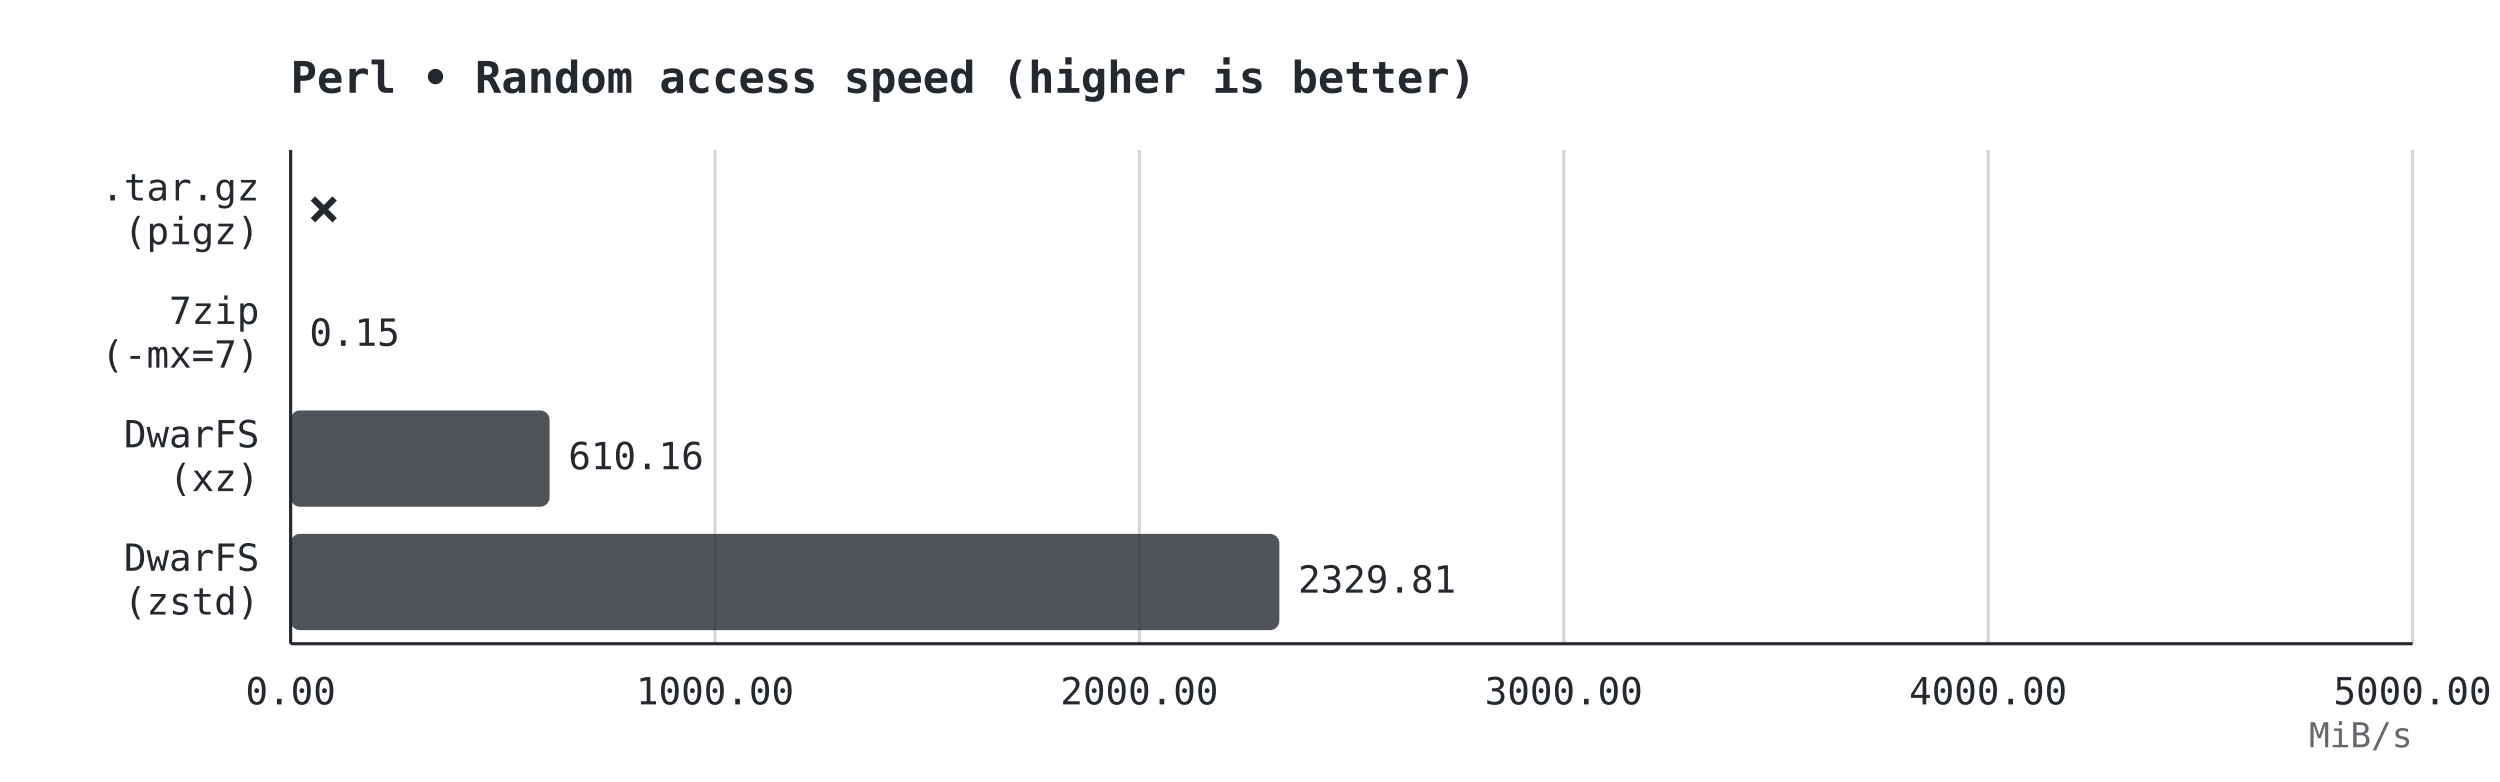
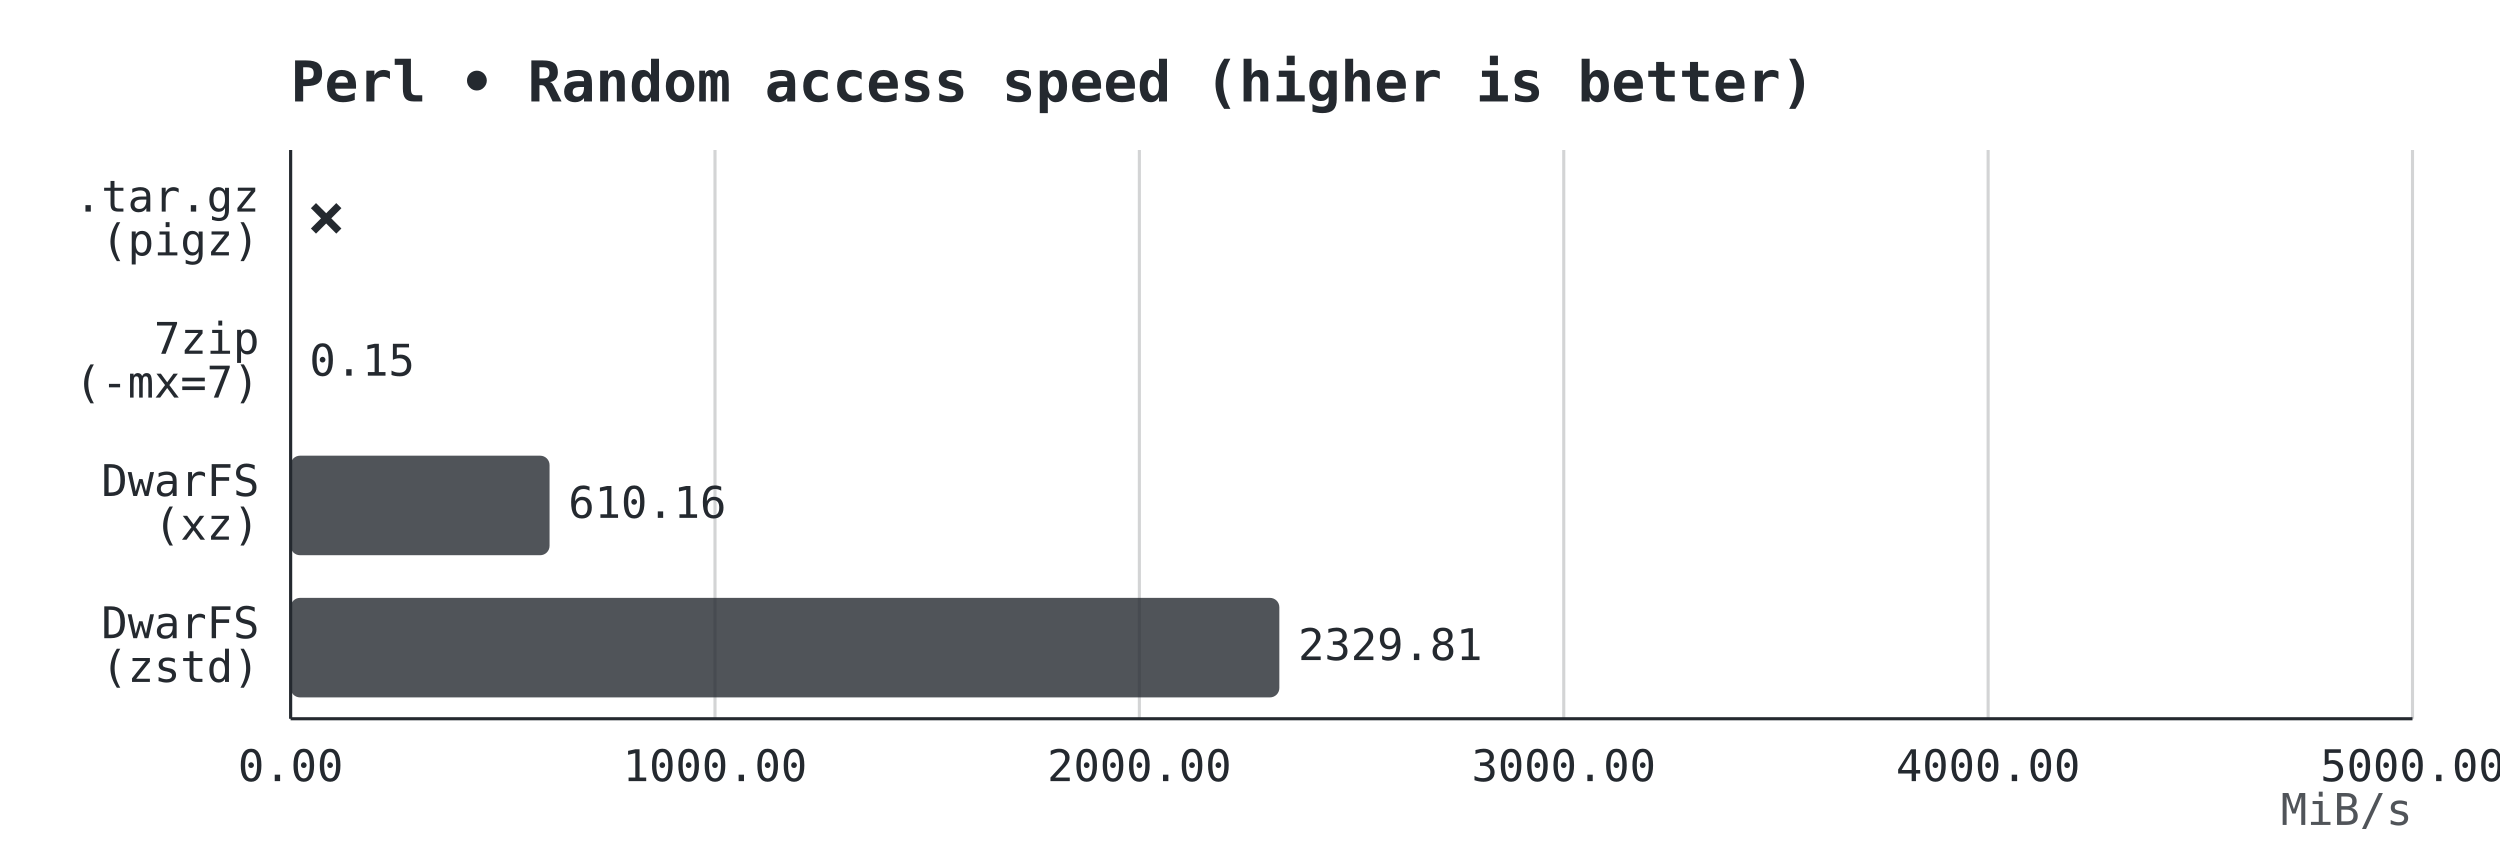
- <svg xmlns="http://www.w3.org/2000/svg" width="800" height="250" viewBox="0 0 800 250" role="img" aria-label="Perl • Random access speed (higher is better)">
+ <svg xmlns="http://www.w3.org/2000/svg" width="800" height="274" viewBox="0 0 800 274" role="img" aria-label="Perl • Random access speed (higher is better)">
  <style>
    :root {
      color: var(--fgColor-default, #24292f);
      font-family: ui-monospace, SFMono-Regular, Menlo, Consolas, monospace;
    }
    @media (prefers-color-scheme: dark) {
      :root { color: var(--fgColor-default, #c9d1d9); }
    }
-     .t { fill: currentColor; font-size: 12px; dominant-baseline: middle; }
-     .title { font-weight: 600; font-size: 14px; dominant-baseline: hanging; }
+     .t { fill: currentColor; font-size: 14px; dominant-baseline: middle; }
+     .title { font-weight: 600; font-size: 18px; dominant-baseline: hanging; }
    .axis { stroke: currentColor; stroke-width: 1; }
    .grid { stroke: currentColor; stroke-width: 1; opacity: .2; }
    .bar { fill: currentColor; opacity: .8; }
-     .unit { opacity: .7; font-size: 11px; }
+     .unit { opacity: .8; font-size: 14px; }
  </style>
-   <rect x="0" y="0" width="800" height="250" fill="none" />
+   <rect x="0" y="0" width="800" height="274" fill="none" />
  <text x="93" y="20" class="t title">Perl • Random access speed (higher is better)</text>
-   <line x1="93" y1="206" x2="772" y2="206" class="axis" />
-   <line x1="93" y1="48" x2="93" y2="206" class="axis" />
-   <line x1="93.00" y1="48" x2="93.00" y2="206" class="grid" />
-   <text x="93.00" y="222" class="t" text-anchor="middle">0.00</text>
-   <line x1="228.80" y1="48" x2="228.80" y2="206" class="grid" />
-   <text x="228.80" y="222" class="t" text-anchor="middle">1000.00</text>
-   <line x1="364.60" y1="48" x2="364.60" y2="206" class="grid" />
-   <text x="364.60" y="222" class="t" text-anchor="middle">2000.00</text>
-   <line x1="500.40" y1="48" x2="500.40" y2="206" class="grid" />
-   <text x="500.40" y="222" class="t" text-anchor="middle">3000.00</text>
-   <line x1="636.20" y1="48" x2="636.20" y2="206" class="grid" />
-   <text x="636.20" y="222" class="t" text-anchor="middle">4000.00</text>
-   <line x1="772.00" y1="48" x2="772.00" y2="206" class="grid" />
-   <text x="772.00" y="222" class="t" text-anchor="middle">5000.00</text>
-   <text x="772" y="236" class="t unit" text-anchor="end">MiB/s</text>
-   <rect class="bar" x="93.00" y="52.34" width="0.00" height="30.81" rx="3" ry="3" />
-   <text x="83.00" y="60.75" class="t" text-anchor="end">.tar.gz</text>
-   <text x="83.00" y="74.75" class="t" text-anchor="end">(pigz)</text>
-   <text x="99.00" y="67.75" class="t">❌</text>
-   <rect class="bar" x="93.00" y="91.84" width="0.02" height="30.81" rx="3" ry="3" />
-   <text x="83.00" y="100.25" class="t" text-anchor="end">7zip</text>
-   <text x="83.00" y="114.25" class="t" text-anchor="end">(-mx=7)</text>
-   <text x="99.02" y="107.25" class="t">0.15</text>
-   <rect class="bar" x="93.00" y="131.34" width="82.86" height="30.81" rx="3" ry="3" />
-   <text x="83.00" y="139.75" class="t" text-anchor="end">DwarFS</text>
-   <text x="83.00" y="153.75" class="t" text-anchor="end">(xz)</text>
-   <text x="181.86" y="146.75" class="t">610.16</text>
-   <rect class="bar" x="93.00" y="170.84" width="316.39" height="30.81" rx="3" ry="3" />
-   <text x="83.00" y="179.25" class="t" text-anchor="end">DwarFS</text>
-   <text x="83.00" y="193.25" class="t" text-anchor="end">(zstd)</text>
-   <text x="415.39" y="186.25" class="t">2329.81</text>
+   <line x1="93" y1="230" x2="772" y2="230" class="axis" />
+   <line x1="93" y1="48" x2="93" y2="230" class="axis" />
+   <line x1="93.00" y1="48" x2="93.00" y2="230" class="grid" />
+   <text x="93.00" y="246" class="t" text-anchor="middle">0.00</text>
+   <line x1="228.80" y1="48" x2="228.80" y2="230" class="grid" />
+   <text x="228.80" y="246" class="t" text-anchor="middle">1000.00</text>
+   <line x1="364.60" y1="48" x2="364.60" y2="230" class="grid" />
+   <text x="364.60" y="246" class="t" text-anchor="middle">2000.00</text>
+   <line x1="500.40" y1="48" x2="500.40" y2="230" class="grid" />
+   <text x="500.40" y="246" class="t" text-anchor="middle">3000.00</text>
+   <line x1="636.20" y1="48" x2="636.20" y2="230" class="grid" />
+   <text x="636.20" y="246" class="t" text-anchor="middle">4000.00</text>
+   <line x1="772.00" y1="48" x2="772.00" y2="230" class="grid" />
+   <text x="772.00" y="246" class="t" text-anchor="middle">5000.00</text>
+   <text x="772" y="260" class="t unit" text-anchor="end">MiB/s</text>
+   <rect class="bar" x="93.00" y="54.83" width="0.00" height="31.85" rx="3" ry="3" />
+   <text x="83.00" y="63.75" class="t" text-anchor="end">.tar.gz</text>
+   <text x="83.00" y="77.75" class="t" text-anchor="end">(pigz)</text>
+   <text x="99.00" y="70.75" class="t">❌</text>
+   <rect class="bar" x="93.00" y="100.33" width="0.02" height="31.85" rx="3" ry="3" />
+   <text x="83.00" y="109.25" class="t" text-anchor="end">7zip</text>
+   <text x="83.00" y="123.25" class="t" text-anchor="end">(-mx=7)</text>
+   <text x="99.02" y="116.25" class="t">0.15</text>
+   <rect class="bar" x="93.00" y="145.82" width="82.86" height="31.85" rx="3" ry="3" />
+   <text x="83.00" y="154.75" class="t" text-anchor="end">DwarFS</text>
+   <text x="83.00" y="168.75" class="t" text-anchor="end">(xz)</text>
+   <text x="181.86" y="161.75" class="t">610.16</text>
+   <rect class="bar" x="93.00" y="191.32" width="316.39" height="31.85" rx="3" ry="3" />
+   <text x="83.00" y="200.25" class="t" text-anchor="end">DwarFS</text>
+   <text x="83.00" y="214.25" class="t" text-anchor="end">(zstd)</text>
+   <text x="415.39" y="207.25" class="t">2329.81</text>
</svg>
